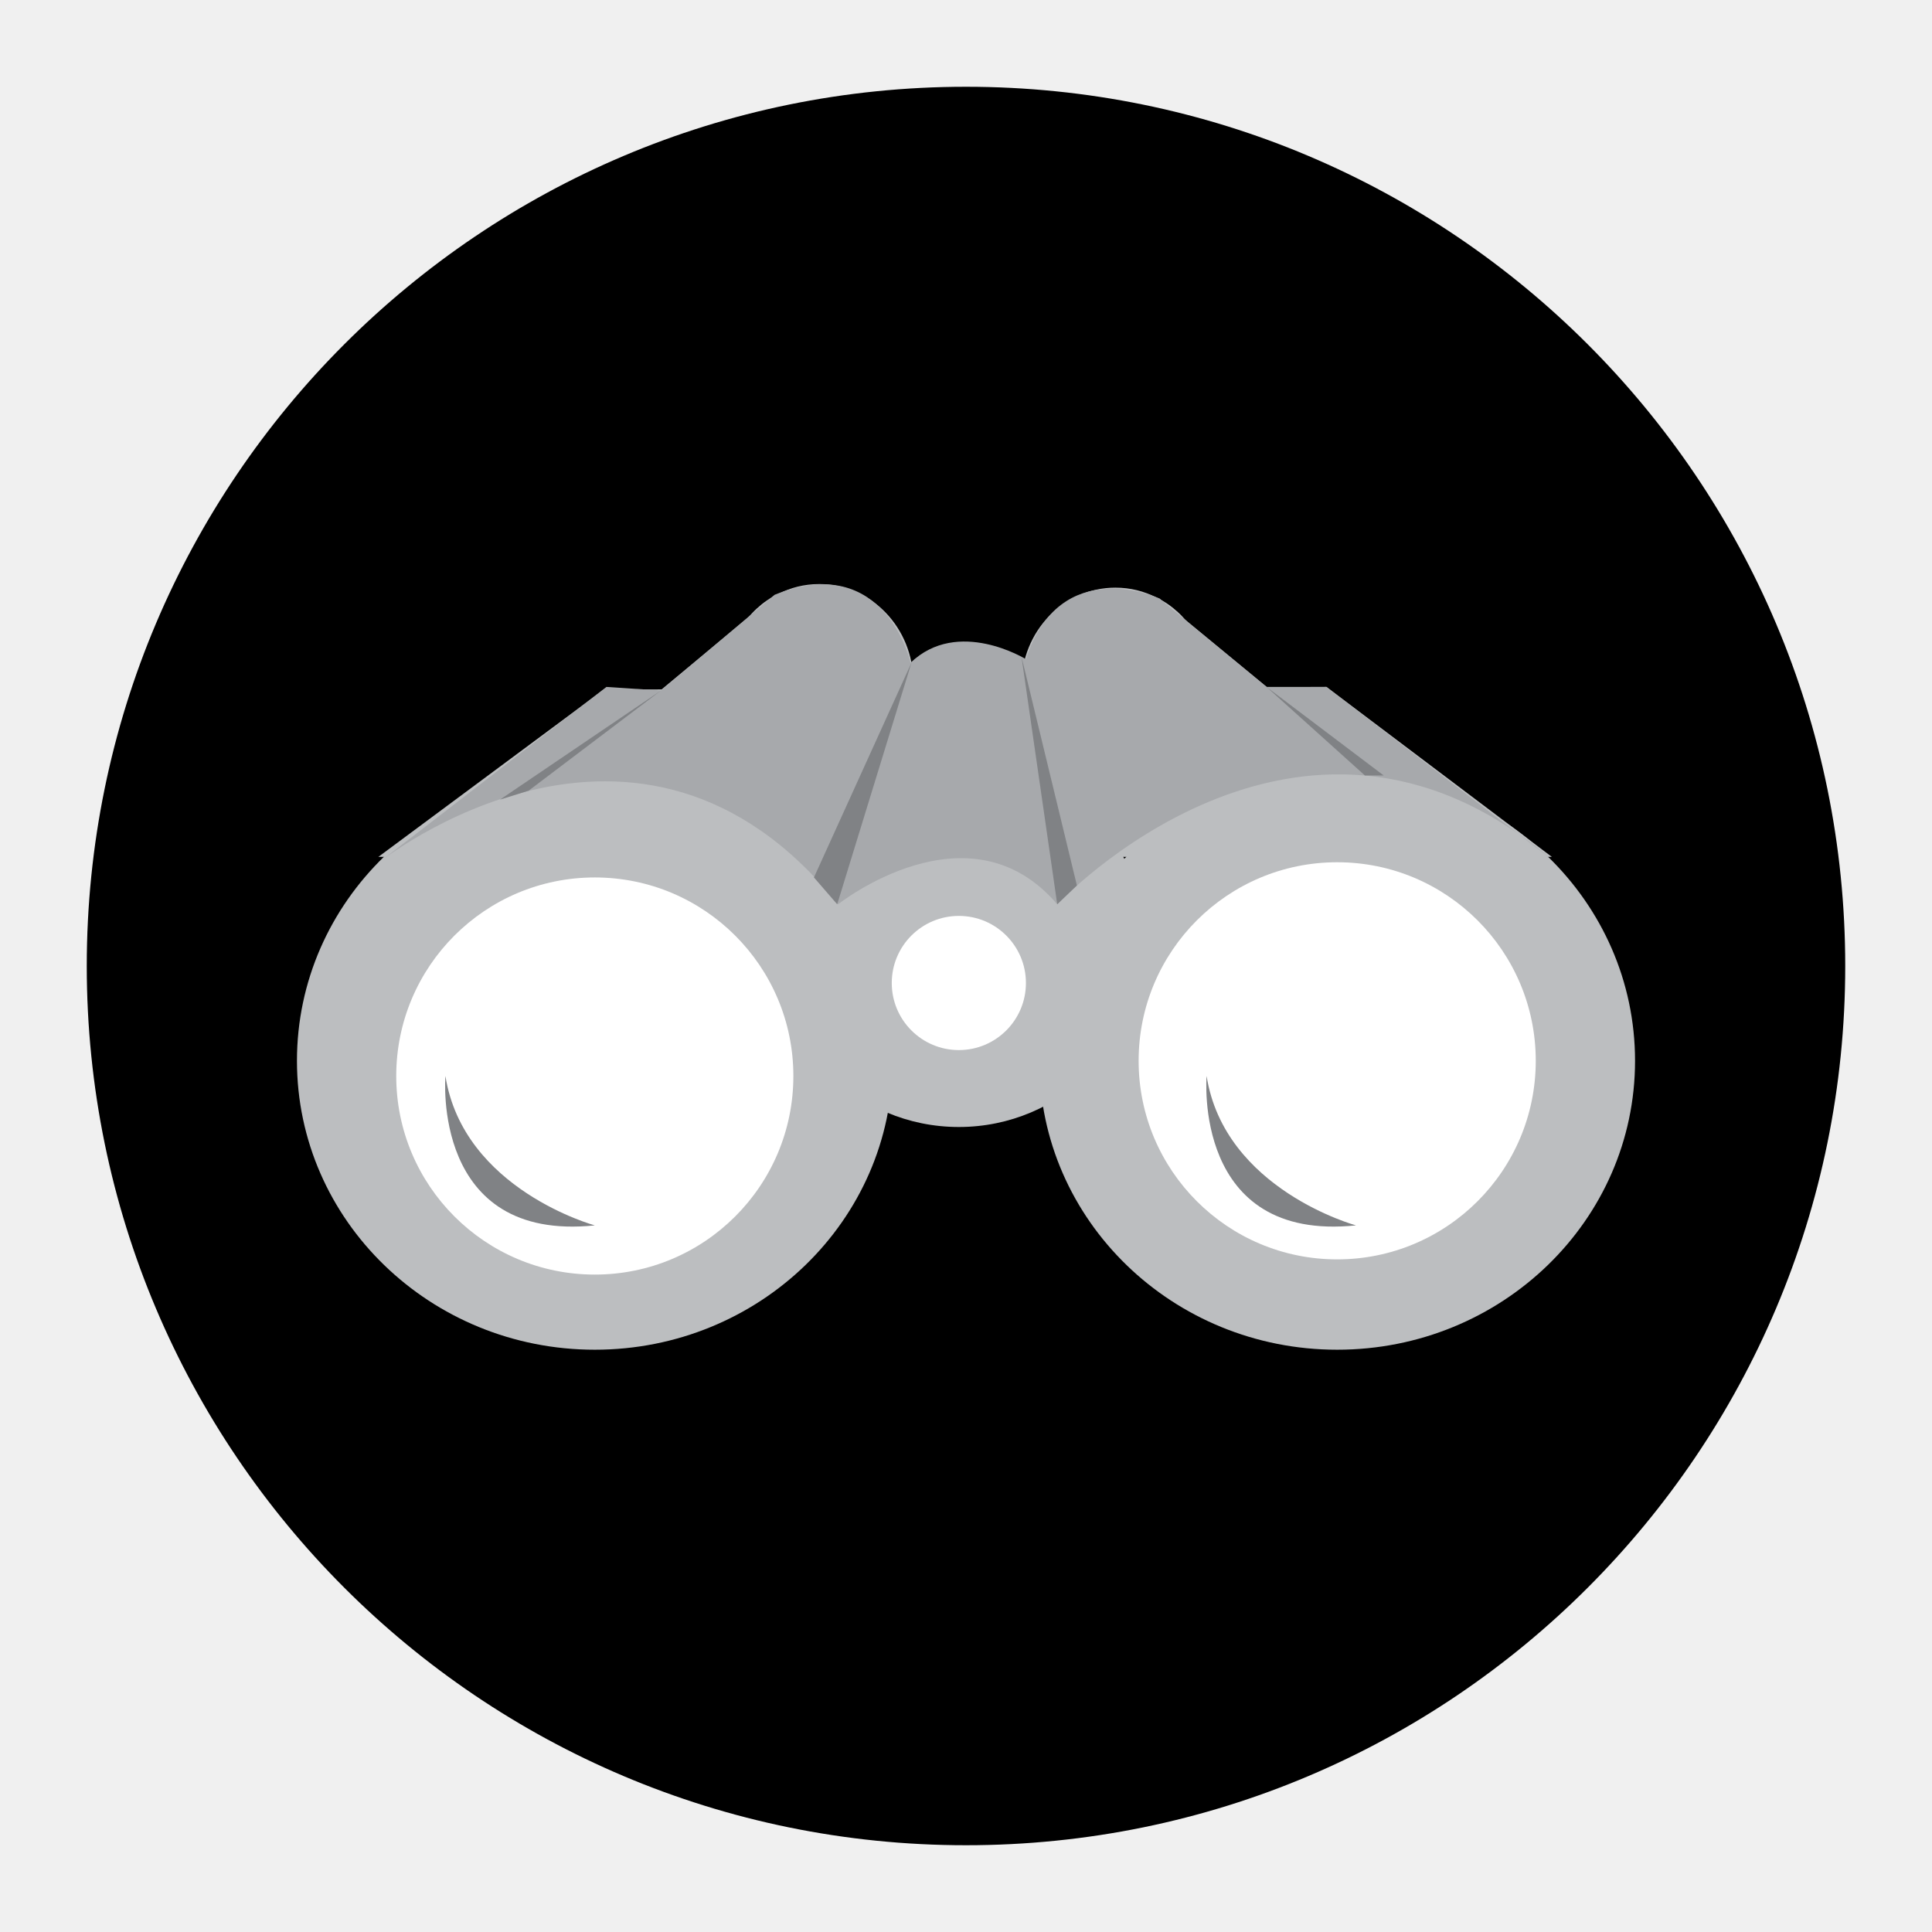
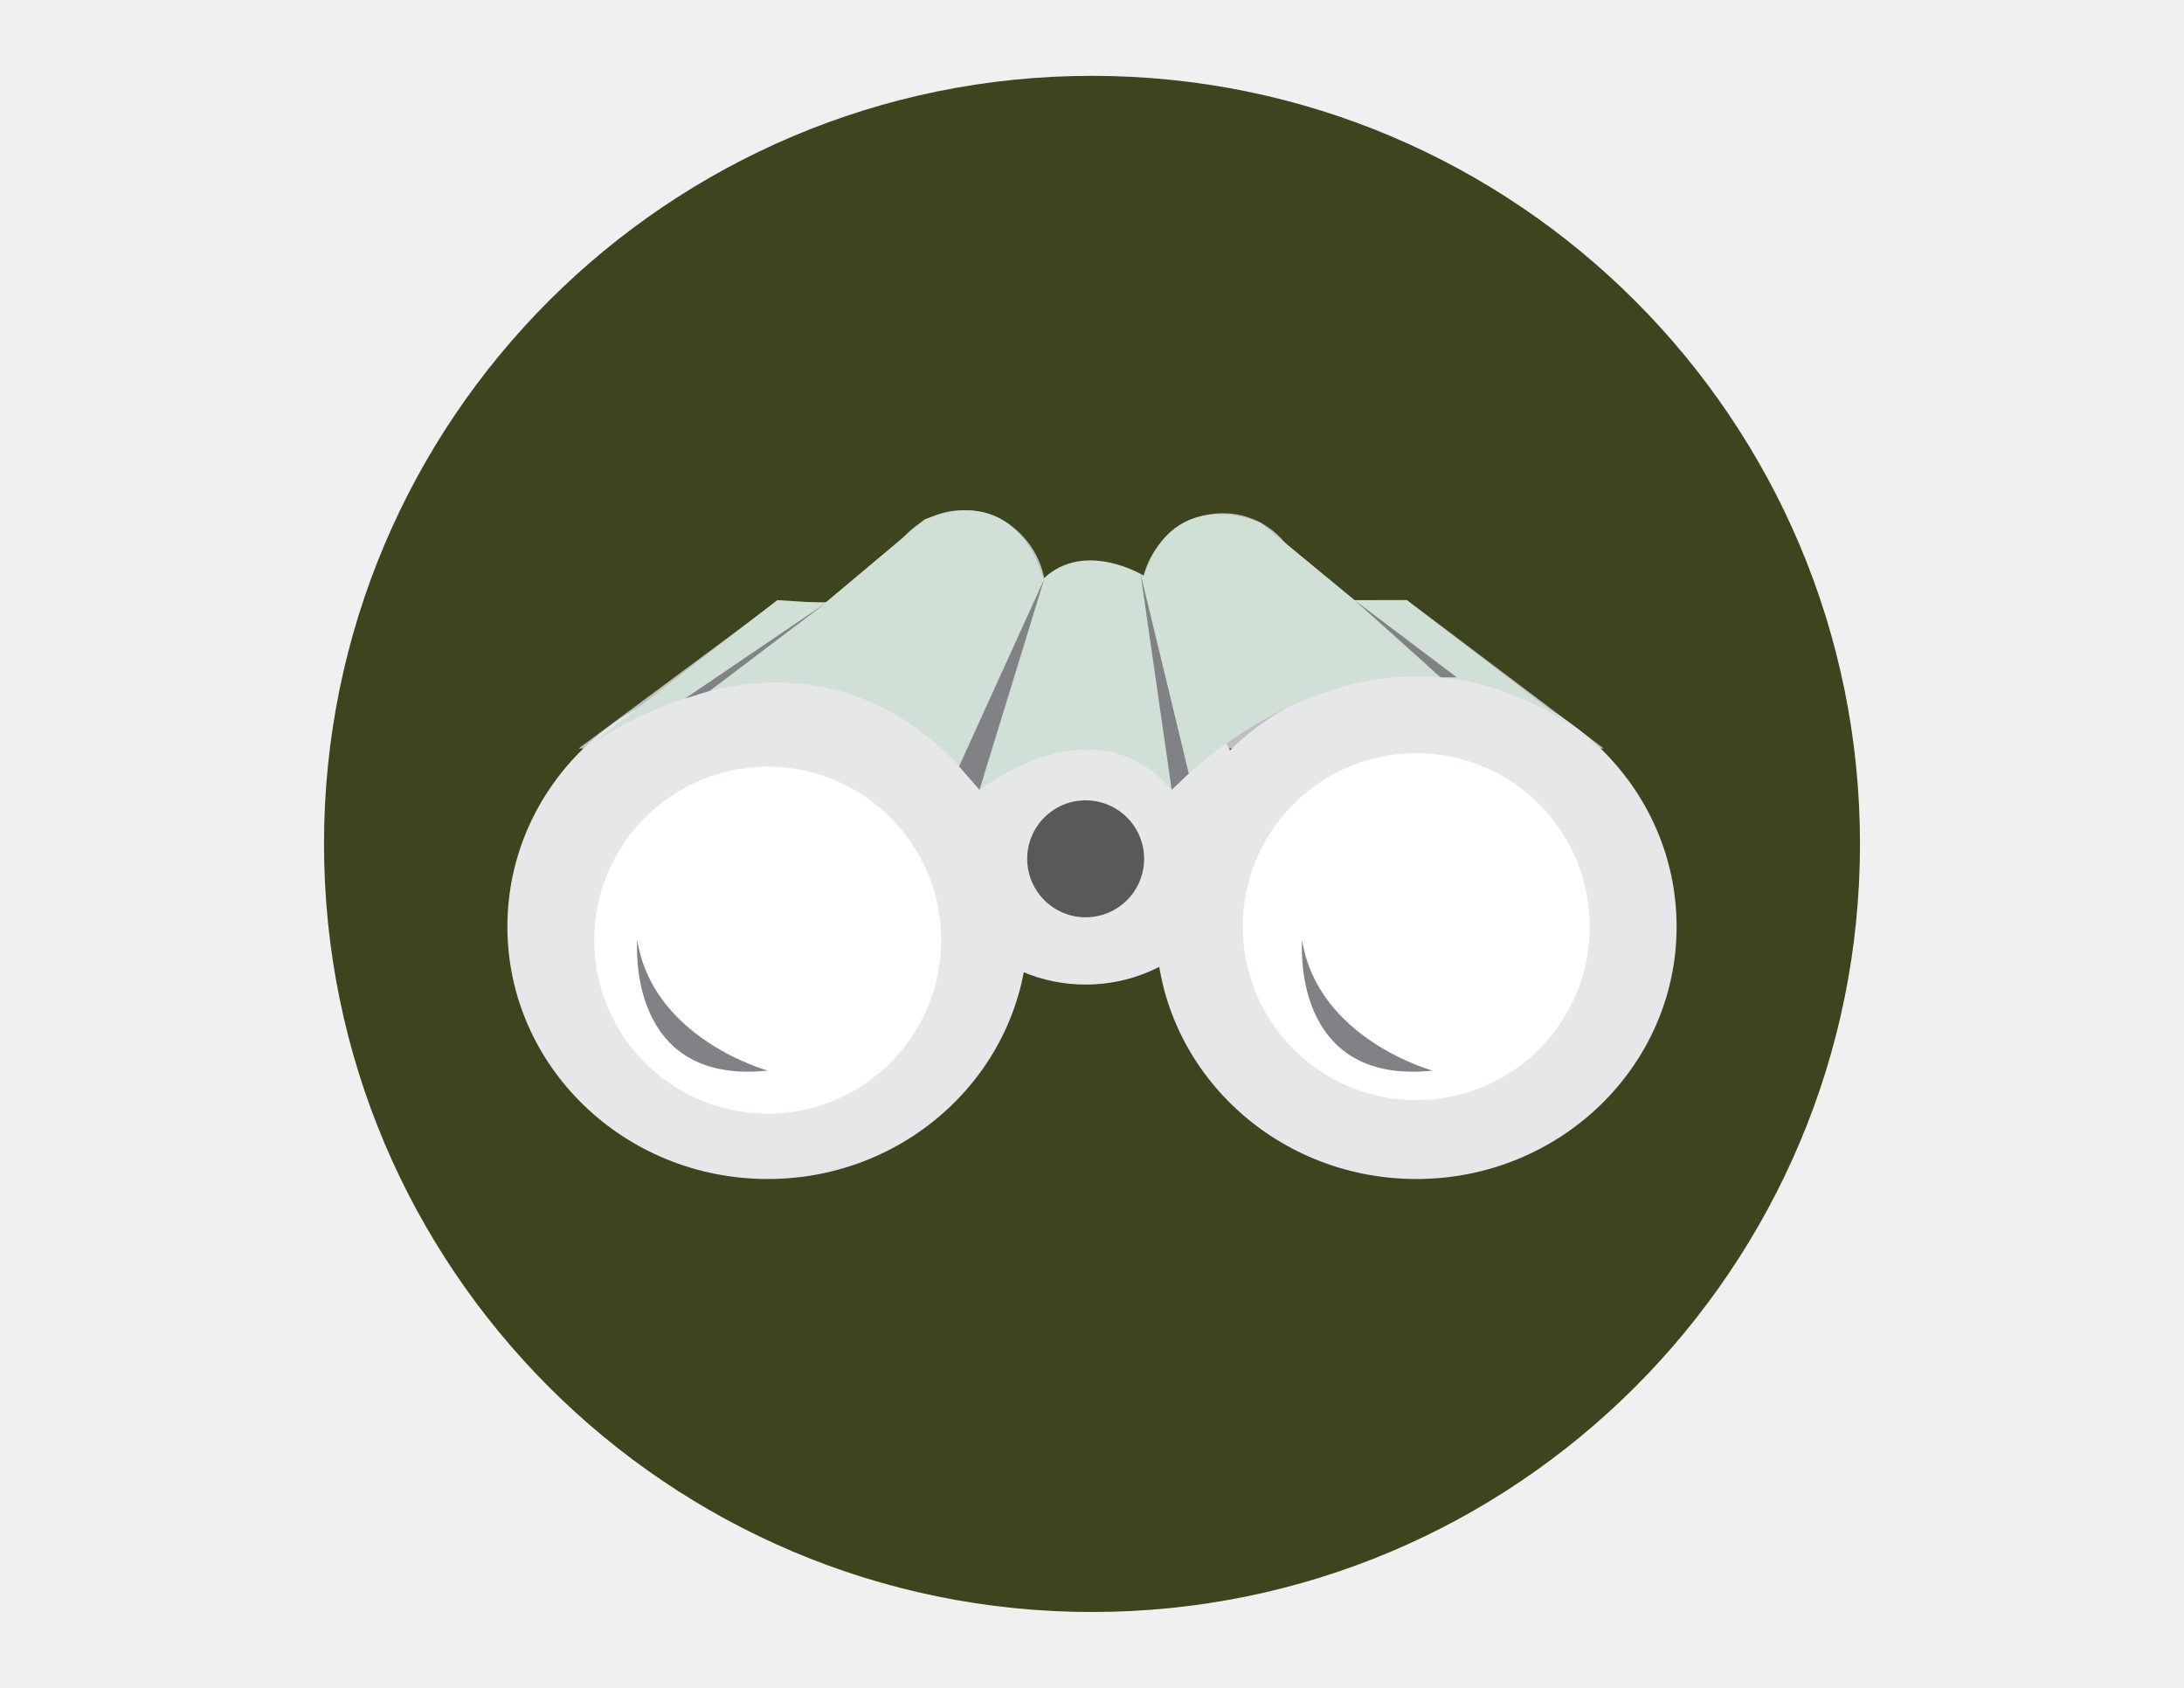
- <svg xmlns="http://www.w3.org/2000/svg" version="1.1" id="Layer_1" x="0px" y="0px" viewBox="0 0 216 216" enable-background="new 0 0 216 216" xml:space="preserve">
-   <circle cx="108" cy="108" r="98.3" />
-   <polygon fill="#BCBEC0" points="67.5,77.1 42.3,95.8 173.5,95.8 148.3,76.8 " />
-   <ellipse fill="#BCBEC0" cx="107.9" cy="75.7" rx="6.8" ry="3.5" />
-   <path fill="#BCBEC0" d="M102.1,76.2c0,6-4.7,10.9-10.5,10.9s-10.5-4.9-10.5-10.9c0-4.3,2.4-8.1,5.9-9.8c1.4-0.7,2.9-1.1,4.6-1.1  C97.4,65.3,102.1,70.2,102.1,76.2z" />
-   <polygon fill="#BCBEC0" points="73.1,77.8 86.7,66.5 92,76.7 84.5,87.8 " />
-   <path fill="#BCBEC0" d="M114.2,76.6c0,6,4.7,10.9,10.5,10.9c5.8,0,10.5-4.9,10.5-10.9c0-4.3-2.4-8.1-5.9-9.8  c-1.4-0.7-2.9-1.1-4.6-1.1C118.9,65.7,114.2,70.6,114.2,76.6z" />
-   <polygon fill="#BCBEC0" points="143.2,78.1 129.6,66.9 124.3,77.1 131.9,88.1 " />
-   <ellipse fill="#BCBEC0" cx="66.5" cy="118.6" rx="33.3" ry="32.3" />
-   <ellipse fill="#BCBEC0" cx="149.5" cy="118.6" rx="33.3" ry="32.3" />
-   <circle fill="#BCBEC0" cx="107.2" cy="105.3" r="20.7" />
-   <circle fill="#FFFFFF" cx="66.5" cy="120.3" r="22.2" />
-   <circle fill="#FFFFFF" cx="149.5" cy="118.6" r="22.2" />
-   <circle fill="#FFFFFF" cx="107.2" cy="109.9" r="7.5" />
-   <path fill="#A7A9AC" d="M42.4,96.4c0,0,29-23.2,51.3,4.7c0,0,14.6-11.6,24.5,0c0,0,26.9-28.8,54.9-5.3l-24.8-19l-6.7,0l-12-9.9  c0,0-11.1-5.1-14.9,6.8c0,0-7.6-4.7-12.9,0.4c0,0-2.8-12.6-15.2-7.6L73.9,77.2l-6.1-0.4L42.4,96.4z" />
-   <polygon fill="#808285" points="101.9,74.1 93.6,101.1 91,98.1 " />
-   <polygon fill="#808285" points="114.2,73.4 118.2,101.1 120.4,99 " />
-   <path fill="#808285" d="M49.8,120.3c0,0-1.6,18.6,16.7,16.7C66.5,137,51.8,133,49.8,120.3z" />
-   <path fill="#808285" d="M134.9,120.3c0,0-1.6,18.6,16.7,16.7C151.6,137,136.9,133,134.9,120.3z" />
-   <polygon fill="#808285" points="73.9,77.2 59.1,88.4 55.9,89.4 " />
-   <polygon fill="#808285" points="141.6,76.8 152.6,86.7 154.7,86.7 " />
+ <svg xmlns="http://www.w3.org/2000/svg" version="1.1" id="Layer_1" x="0px" y="0px" viewBox="0 0 792 612" enable-background="new 0 0 792 612" xml:space="preserve">
+   <circle fill="#3E441D" cx="396" cy="306" r="278.5" />
+   <polygon fill="#BCBEC0" points="281.2,218.4 209.8,271.4 581.6,271.4 510.2,217.6 " />
+   <ellipse fill="#BCBEC0" cx="395.7" cy="214.5" rx="19.3" ry="9.9" />
+   <path fill="#BCBEC0" d="M379.3,215.9c0,17-13.3,30.9-29.8,30.9s-29.8-13.9-29.8-30.9c0-12.2,6.8-22.9,16.7-27.8c4-2,8.2-3.1,13-3.1  C366,185,379.3,198.9,379.3,215.9z" />
+   <polygon fill="#BCBEC0" points="297.1,220.4 335.6,188.4 350.7,217.3 329.4,248.8 " />
+   <path fill="#BCBEC0" d="M413.6,217c0,17,13.3,30.9,29.8,30.9s29.8-13.9,29.8-30.9c0-12.2-6.8-22.9-16.7-27.8c-4-2-8.2-3.1-13-3.1  C426.9,186.1,413.6,200,413.6,217z" />
+   <polygon fill="#BCBEC0" points="495.7,221.3 457.2,189.6 442.2,218.4 463.7,249.6 " />
+   <ellipse fill="#E6E7E8" cx="278.4" cy="336" rx="94.4" ry="91.5" />
+   <ellipse fill="#E6E7E8" cx="513.6" cy="336" rx="94.4" ry="91.5" />
+   <circle fill="#E6E7E8" cx="393.7" cy="298.4" r="58.6" />
+   <circle fill="#FFFFFF" cx="278.4" cy="340.9" r="62.9" />
+   <circle fill="#FFFFFF" cx="513.6" cy="336" r="62.9" />
+   <circle fill="#58595B" cx="393.7" cy="311.4" r="21.2" />
+   <path fill="#D1E0D7" d="M210.1,273.1c0,0,82.2-65.7,145.3,13.3c0,0,41.4-32.9,69.4,0c0,0,76.2-81.6,155.6-15l-70.3-53.8h-19  l-34-28.1c0,0-31.5-14.4-42.2,19.3c0,0-21.5-13.3-36.6,1.1c0,0-7.9-35.7-43.1-21.5l-36,30.3l-17.3-1.1L210.1,273.1z" />
+   <polygon fill="#808285" points="378.7,209.9 355.2,286.4 347.8,277.9 " />
+   <polygon fill="#808285" points="413.6,208 424.9,286.4 431.1,280.5 " />
+   <path fill="#808285" d="M231.1,340.9c0,0-4.5,52.7,47.3,47.3C278.4,388.2,236.8,376.8,231.1,340.9z" />
+   <path fill="#808285" d="M472.2,340.9c0,0-4.5,52.7,47.3,47.3C519.5,388.2,477.9,376.8,472.2,340.9z" />
+   <polygon fill="#808285" points="299.4,218.7 257.4,250.5 248.4,253.3 " />
+   <polygon fill="#808285" points="491.2,217.6 522.4,245.6 528.3,245.6 " />
</svg>
